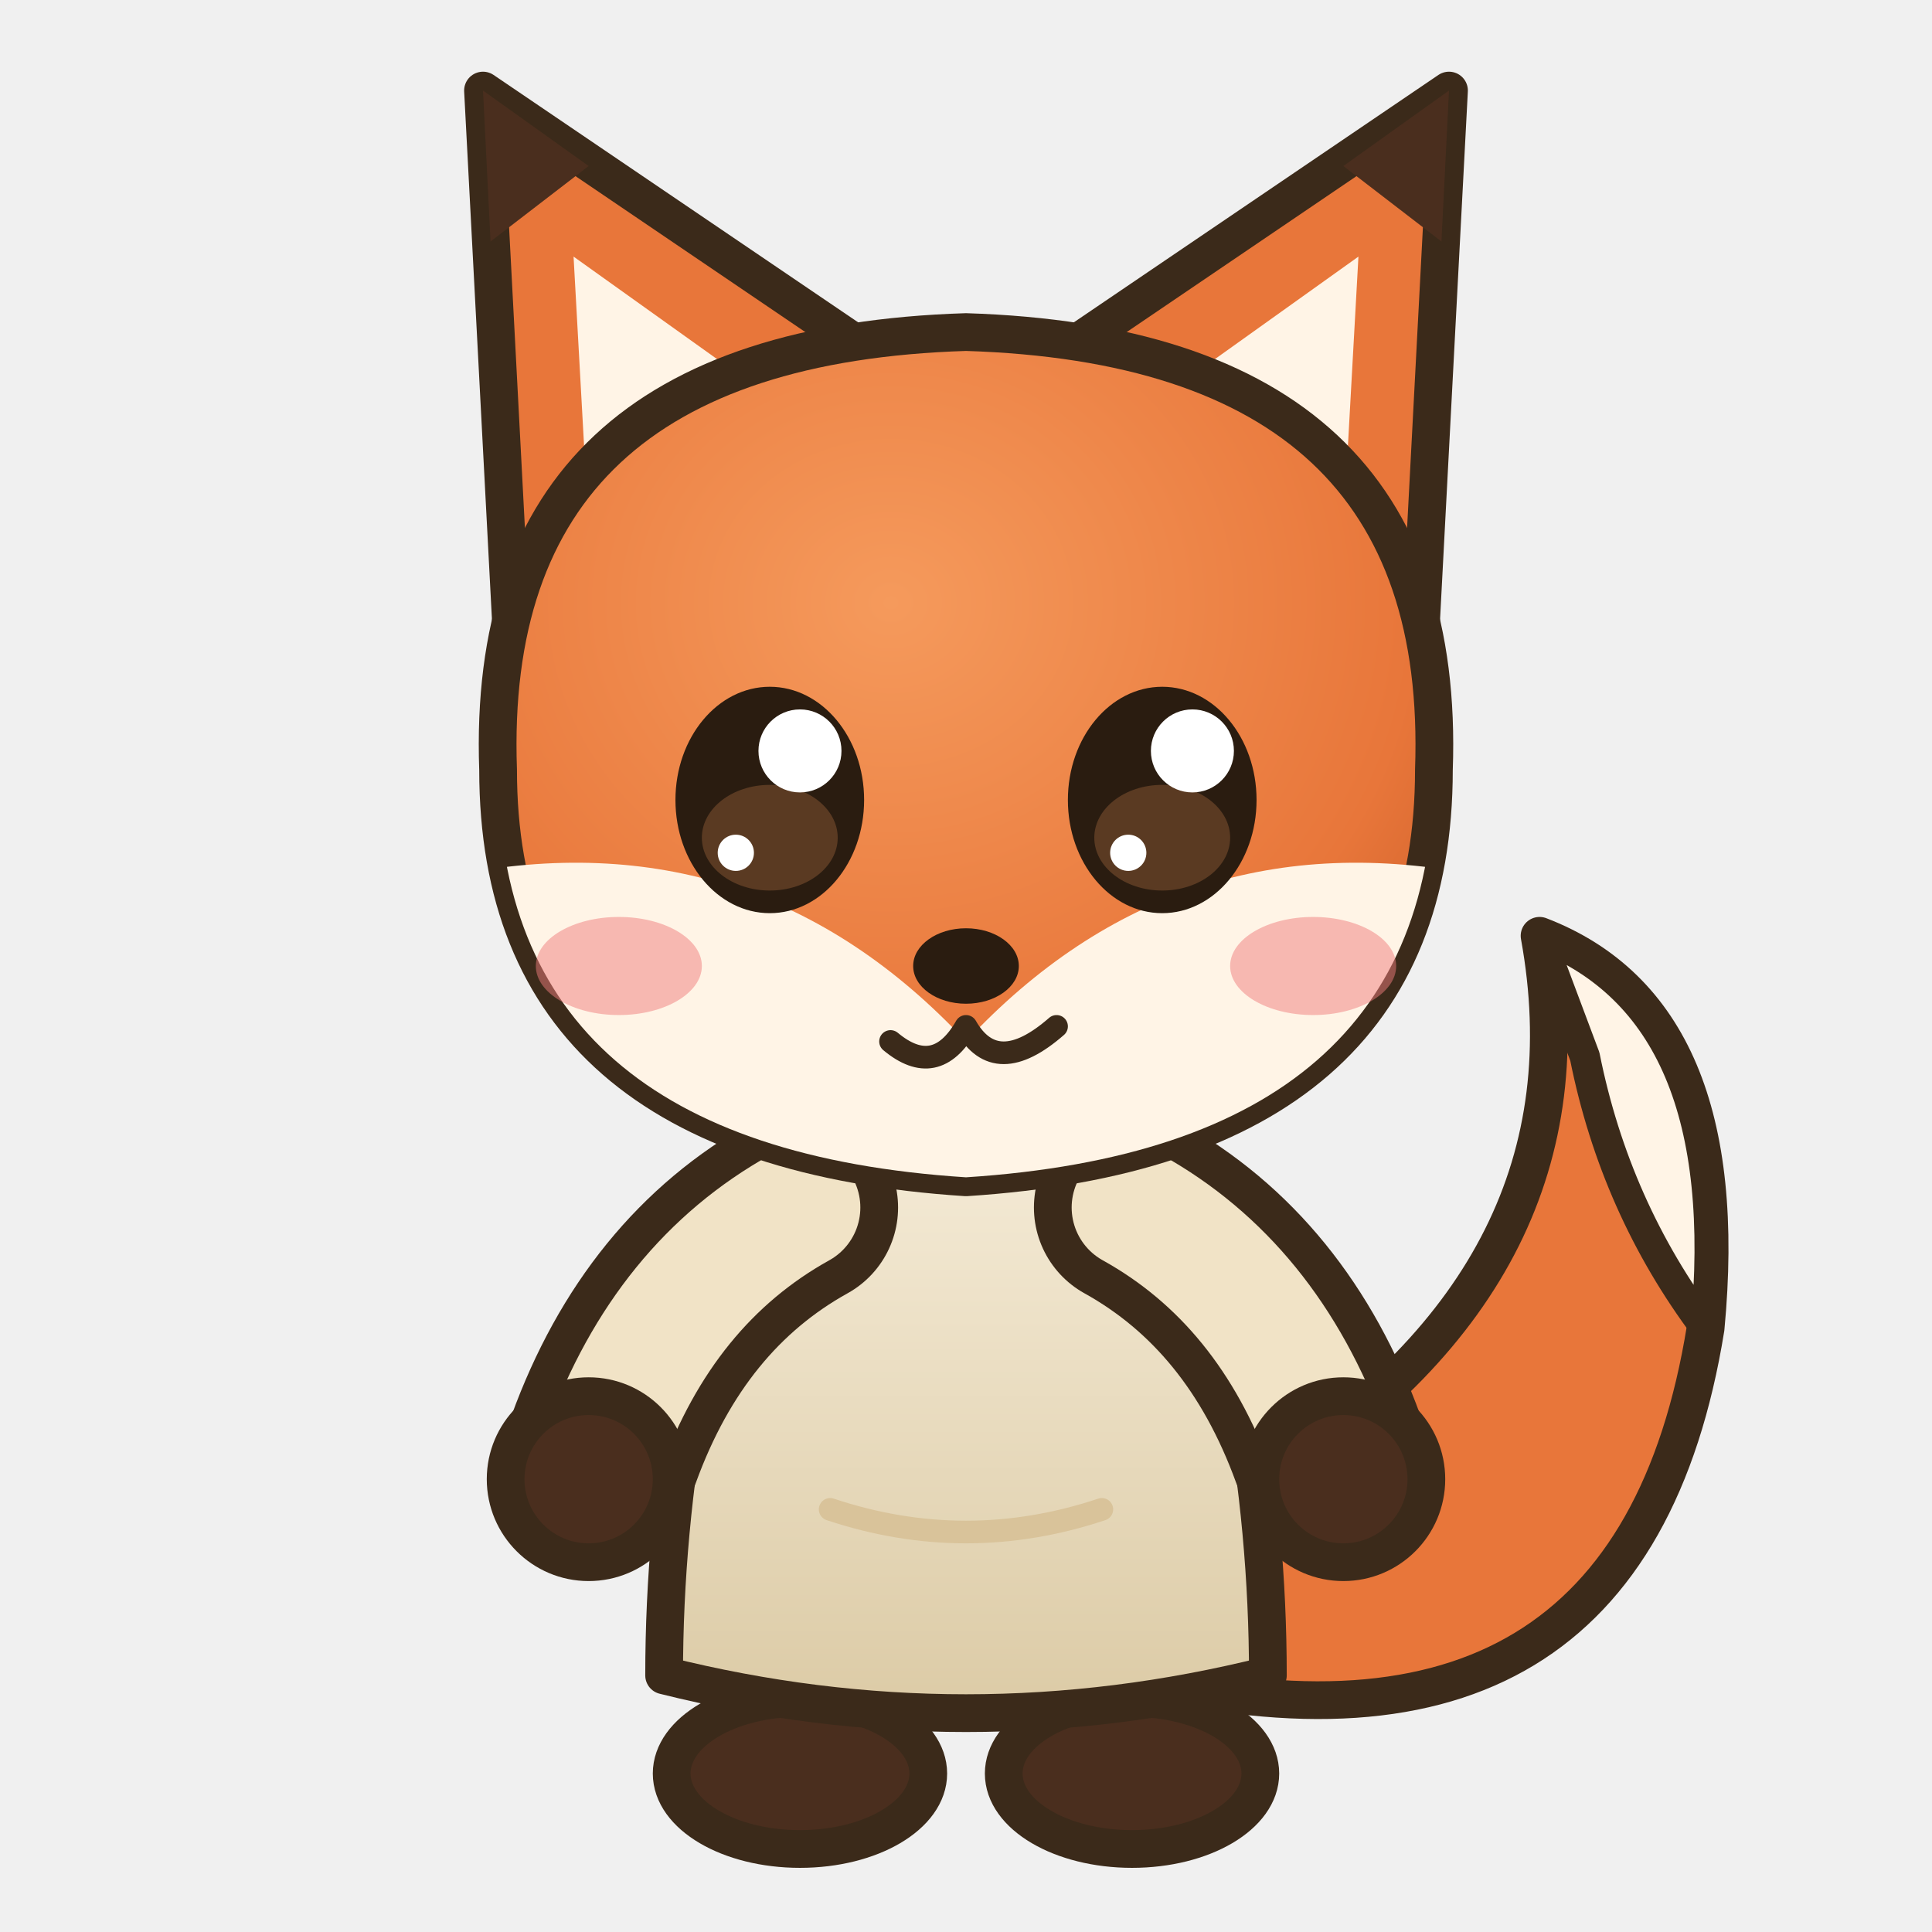
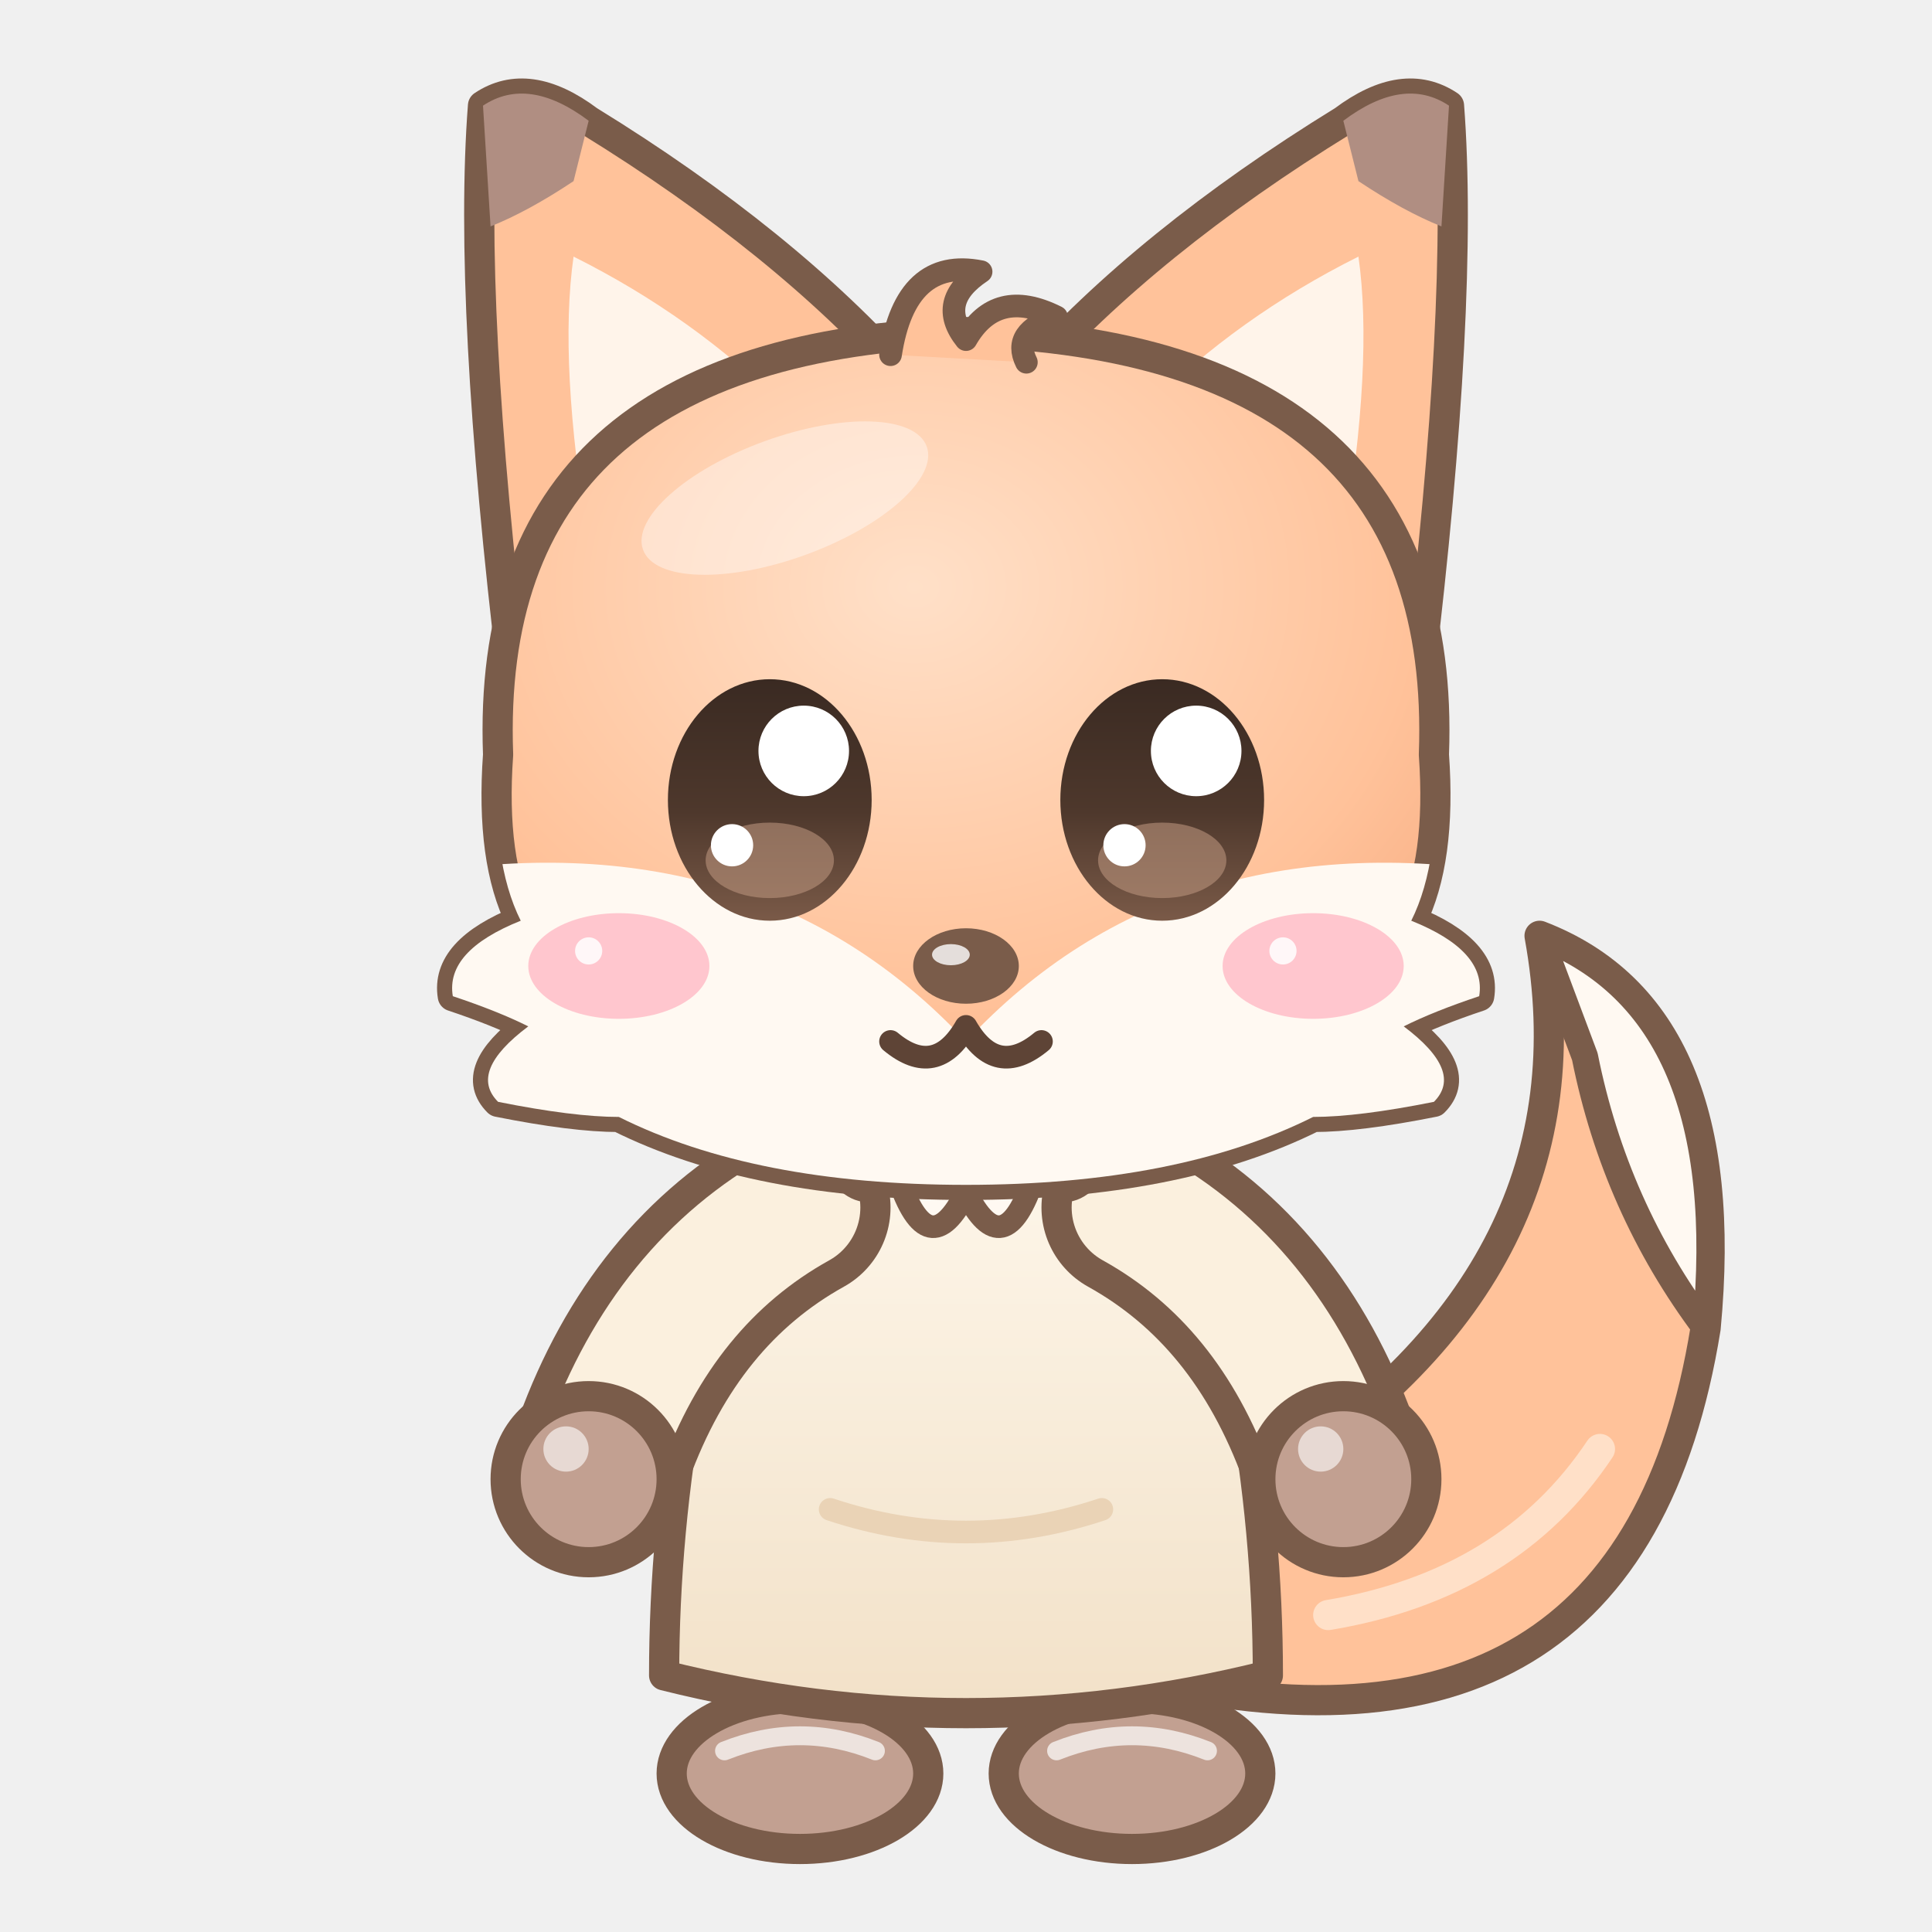
<svg xmlns="http://www.w3.org/2000/svg" width="256" height="256" viewBox="0 0 256 256">
  <defs>
-     <radialGradient id="fur" cx="0.42" cy="0.32" r="0.8">
-       <stop offset="0" stop-color="#F59A5C" stop-opacity="1" />
-       <stop offset="0.7" stop-color="#E8763A" stop-opacity="1" />
-       <stop offset="1" stop-color="#C85A26" stop-opacity="1" />
+     <radialGradient id="fur" cx="0.45" cy="0.3" r="0.78">
+       <stop offset="0" stop-color="#FFE0C8" />
+       <stop offset="0.62" stop-color="#FFC29A" />
+       <stop offset="1" stop-color="#F3A276" />
    </radialGradient>
    <linearGradient id="shirt" x1="0" y1="0" x2="0" y2="1">
-       <stop offset="0" stop-color="#F7EEDB" />
-       <stop offset="1" stop-color="#DCCBA6" />
+       <stop offset="0" stop-color="#FFF9EE" />
+       <stop offset="1" stop-color="#F2E1C8" />
    </linearGradient>
+     <linearGradient id="eye" x1="0" y1="0" x2="0" y2="1">
+       <stop offset="0" stop-color="#3A2A22" />
+       <stop offset="0.55" stop-color="#4E382C" />
+       <stop offset="1" stop-color="#7A5A48" />
+     </linearGradient>
+     <clipPath id="hc">
+       <path d="M128 44 Q192 46 190 100 Q191 114 187 122 Q197 126 196 132 Q190 134 186 136 Q194 142 190 146 Q180 148 174 148 Q156 157 128 157 Q100 157 82 148 Q76 148 66 146 Q62 142 70 136 Q66 134 60 132 Q59 126 69 122 Q65 114 66 100 Q64 46 128 44 Z" />
+     </clipPath>
  </defs>
-   <path d="M150 222 Q216 238 226 176 Q230 134 204 124 Q212 168 168 196 Z" fill="#E8763A" stroke="#3B2A1A" stroke-width="5" stroke-linejoin="round" stroke-linecap="round" />
-   <path d="M204 124 Q230 134 226 176 Q214 160 210 140 Z" fill="#FFF4E6" stroke="#3B2A1A" stroke-width="4" stroke-linejoin="round" stroke-linecap="round" />
-   <g stroke="#3B2A1A" stroke-width="5" stroke-linejoin="round" stroke-linecap="round" fill="#4A2E1E">
+   <path d="M150 222 Q216 238 226 176 Q230 134 204 124 Q212 168 168 196 Z" fill="#FFC29A" stroke="#7A5C4A" stroke-width="4" stroke-linejoin="round" stroke-linecap="round" />
+   <path d="M204 124 Q230 134 226 176 Q214 160 210 140 Z" fill="#FFF9F2" stroke="#7A5C4A" stroke-width="3.5" stroke-linejoin="round" stroke-linecap="round" />
+   <path d="M176 214 Q200 210 212 192" fill="none" stroke="#FFE0C8" stroke-width="4" stroke-linecap="round" />
+   <g stroke="#7A5C4A" stroke-width="4" stroke-linejoin="round" stroke-linecap="round" fill="#C2A091">
    <ellipse cx="106" cy="235" rx="17" ry="10" />
    <ellipse cx="150" cy="235" rx="17" ry="10" />
  </g>
-   <path d="M102 146 Q128 140 154 146 Q168 184 168 222 Q128 232 88 222 Q88 184 102 146 Z" fill="url(#shirt)" stroke="#3B2A1A" stroke-width="5" stroke-linejoin="round" stroke-linecap="round" />
-   <path d="M110 200 Q128 206 146 200" fill="none" stroke="#D9C39A" stroke-width="3" stroke-linecap="round" />
-   <path d="M106 160 Q88 170 80 192" fill="none" stroke="#3B2A1A" stroke-width="26" stroke-linecap="round" stroke-linejoin="round" />
-   <path d="M106 160 Q88 170 80 192" fill="none" stroke="#F1E3C6" stroke-width="16" stroke-linecap="round" stroke-linejoin="round" />
-   <path d="M150 160 Q168 170 176 192" fill="none" stroke="#3B2A1A" stroke-width="26" stroke-linecap="round" stroke-linejoin="round" />
-   <path d="M150 160 Q168 170 176 192" fill="none" stroke="#F1E3C6" stroke-width="16" stroke-linecap="round" stroke-linejoin="round" />
-   <g stroke="#3B2A1A" stroke-width="5" stroke-linejoin="round" stroke-linecap="round" fill="#4A2E1E">
+   <path d="M96 232 Q106 228 116 232 M140 232 Q150 228 160 232" fill="none" stroke="#FFFFFF" stroke-width="2.5" stroke-linecap="round" opacity="0.7" />
+   <path d="M102 146 Q128 140 154 146 Q168 184 168 222 Q128 232 88 222 Q88 184 102 146 Z" fill="url(#shirt)" stroke="#7A5C4A" stroke-width="4" stroke-linejoin="round" stroke-linecap="round" />
+   <path d="M110 200 Q128 206 146 200" fill="none" stroke="#EAD3B6" stroke-width="3" stroke-linecap="round" />
+   <path d="M106 160 Q88 170 80 192" fill="none" stroke="#7A5C4A" stroke-width="24" stroke-linejoin="round" stroke-linecap="round" />
+   <path d="M106 160 Q88 170 80 192" fill="none" stroke="#FBF0DE" stroke-width="16" stroke-linecap="round" stroke-linejoin="round" />
+   <path d="M150 160 Q168 170 176 192" fill="none" stroke="#7A5C4A" stroke-width="24" stroke-linejoin="round" stroke-linecap="round" />
+   <path d="M150 160 Q168 170 176 192" fill="none" stroke="#FBF0DE" stroke-width="16" stroke-linecap="round" stroke-linejoin="round" />
+   <g stroke="#7A5C4A" stroke-width="4" stroke-linejoin="round" stroke-linecap="round" fill="#C2A091">
    <circle cx="78" cy="196" r="11" />
    <circle cx="178" cy="196" r="11" />
  </g>
-   <g stroke="#3B2A1A" stroke-width="5" stroke-linejoin="round" stroke-linecap="round">
-     <path d="M68 88 L64 12 L120 50 Z" fill="#E8763A" />
-     <path d="M188 88 L192 12 L136 50 Z" fill="#E8763A" />
+   <circle cx="75" cy="192" r="3" fill="#FFFFFF" opacity="0.6" />
+   <circle cx="175" cy="192" r="3" fill="#FFFFFF" opacity="0.6" />
+   <path d="M108 148 Q112 162 119 156 Q123 168 128 158 Q133 168 137 156 Q144 162 148 148 Z" fill="#FFF9F2" stroke="#7A5C4A" stroke-width="3" stroke-linejoin="round" stroke-linecap="round" />
+   <g stroke="#7A5C4A" stroke-width="4" stroke-linejoin="round" stroke-linecap="round" fill="#FFC29A">
+     <path d="M68 90 Q62 40 64 14 Q70 10 78 16 Q104 32 120 50 Z" />
+     <path d="M188 90 Q194 40 192 14 Q186 10 178 16 Q152 32 136 50 Z" />
  </g>
-   <path d="M78 70 L76 34 L104 54 Z" fill="#FFF4E6" />
-   <path d="M178 70 L180 34 L152 54 Z" fill="#FFF4E6" />
-   <path d="M64 12 L65 32 L78 22 Z" fill="#4A2E1E" />
-   <path d="M192 12 L191 32 L178 22 Z" fill="#4A2E1E" />
-   <path d="M66 102 Q64 46 128 44 Q192 46 190 102 Q190 152 128 156 Q66 152 66 102 Z" fill="url(#fur)" stroke="#3B2A1A" stroke-width="5" stroke-linejoin="round" stroke-linecap="round" />
-   <defs>
-     <clipPath id="hc">
-       <path d="M66 102 Q64 46 128 44 Q192 46 190 102 Q190 152 128 156 Q66 152 66 102 Z" />
-     </clipPath>
-   </defs>
-   <path clip-path="url(#hc)" d="M60 116 Q100 108 128 138 Q156 108 196 116 L196 160 L60 160 Z" fill="#FFF4E6" />
-   <ellipse cx="102" cy="106" rx="12.5" ry="15" fill="#2A1C10" />
-   <ellipse cx="102" cy="111" rx="9" ry="7" fill="#5A3A22" />
-   <circle cx="106" cy="99.5" r="5.5" fill="#FFF" />
-   <circle cx="97.5" cy="113" r="2.4" fill="#FFF" />
-   <ellipse cx="154" cy="106" rx="12.5" ry="15" fill="#2A1C10" />
-   <ellipse cx="154" cy="111" rx="9" ry="7" fill="#5A3A22" />
-   <circle cx="158" cy="99.5" r="5.5" fill="#FFF" />
-   <circle cx="149.5" cy="113" r="2.4" fill="#FFF" />
-   <ellipse cx="82" cy="128" rx="11" ry="6.5" fill="#F07C7C" opacity="0.5" />
-   <ellipse cx="174" cy="128" rx="11" ry="6.5" fill="#F07C7C" opacity="0.5" />
-   <ellipse cx="128" cy="128" rx="7" ry="5" fill="#2A1C10" />
-   <path d="M118 138 Q124 143 128 136 Q132 143 140 136" fill="none" stroke="#3B2A1A" stroke-width="3" stroke-linejoin="round" stroke-linecap="round" />
+   <path d="M78 72 Q74 48 76 34 Q92 42 104 54 Z" fill="#FFF4EA" />
+   <path d="M178 72 Q182 48 180 34 Q164 42 152 54 Z" fill="#FFF4EA" />
+   <path d="M64 14 Q70 10 78 16 L76 24 Q70 28 65 30 Z" fill="#B08E82" />
+   <path d="M192 14 Q186 10 178 16 L180 24 Q186 28 191 30 Z" fill="#B08E82" />
+   <path d="M128 44 Q192 46 190 100 Q191 114 187 122 Q197 126 196 132 Q190 134 186 136 Q194 142 190 146 Q180 148 174 148 Q156 157 128 157 Q100 157 82 148 Q76 148 66 146 Q62 142 70 136 Q66 134 60 132 Q59 126 69 122 Q65 114 66 100 Q64 46 128 44 Z" fill="url(#fur)" stroke="#7A5C4A" stroke-width="4" stroke-linejoin="round" stroke-linecap="round" />
+   <path clip-path="url(#hc)" d="M54 116 Q100 108 128 138 Q156 108 202 116 L202 162 L54 162 Z" fill="#FFF9F2" />
+   <path d="M118 47 Q120 34 130 36 Q124 40 128 45 Q132 38 140 42 Q134 44 136 48" fill="#FFC29A" stroke="#7A5C4A" stroke-width="3" stroke-linejoin="round" stroke-linecap="round" />
+   <ellipse cx="104" cy="66" rx="20" ry="8" transform="rotate(-20 104 66)" fill="#FFFFFF" opacity="0.4" />
+   <ellipse cx="102" cy="106" rx="13.5" ry="16" fill="url(#eye)" />
+   <ellipse cx="102" cy="114" rx="8.5" ry="5" fill="#B9927C" opacity="0.6" />
+   <circle cx="106.5" cy="99.5" r="6" fill="#FFFFFF" />
+   <circle cx="97" cy="112" r="2.8" fill="#FFFFFF" />
+   <ellipse cx="154" cy="106" rx="13.5" ry="16" fill="url(#eye)" />
+   <ellipse cx="154" cy="114" rx="8.5" ry="5" fill="#B9927C" opacity="0.6" />
+   <circle cx="158.5" cy="99.5" r="6" fill="#FFFFFF" />
+   <circle cx="149" cy="112" r="2.8" fill="#FFFFFF" />
+   <ellipse cx="82" cy="128" rx="12" ry="7" fill="#FF9DB0" opacity="0.55" />
+   <ellipse cx="174" cy="128" rx="12" ry="7" fill="#FF9DB0" opacity="0.55" />
+   <circle cx="78" cy="126" r="1.8" fill="#FFFFFF" opacity="0.85" />
+   <circle cx="170" cy="126" r="1.8" fill="#FFFFFF" opacity="0.85" />
+   <ellipse cx="128" cy="128" rx="7" ry="5" fill="#7A5C4A" />
+   <ellipse cx="126" cy="126.5" rx="2.5" ry="1.4" fill="#FFFFFF" opacity="0.8" />
+   <path d="M118 138 Q124 143 128 136 Q132 143 138 138" fill="none" stroke="#5E4436" stroke-width="3" stroke-linejoin="round" stroke-linecap="round" />
</svg>
